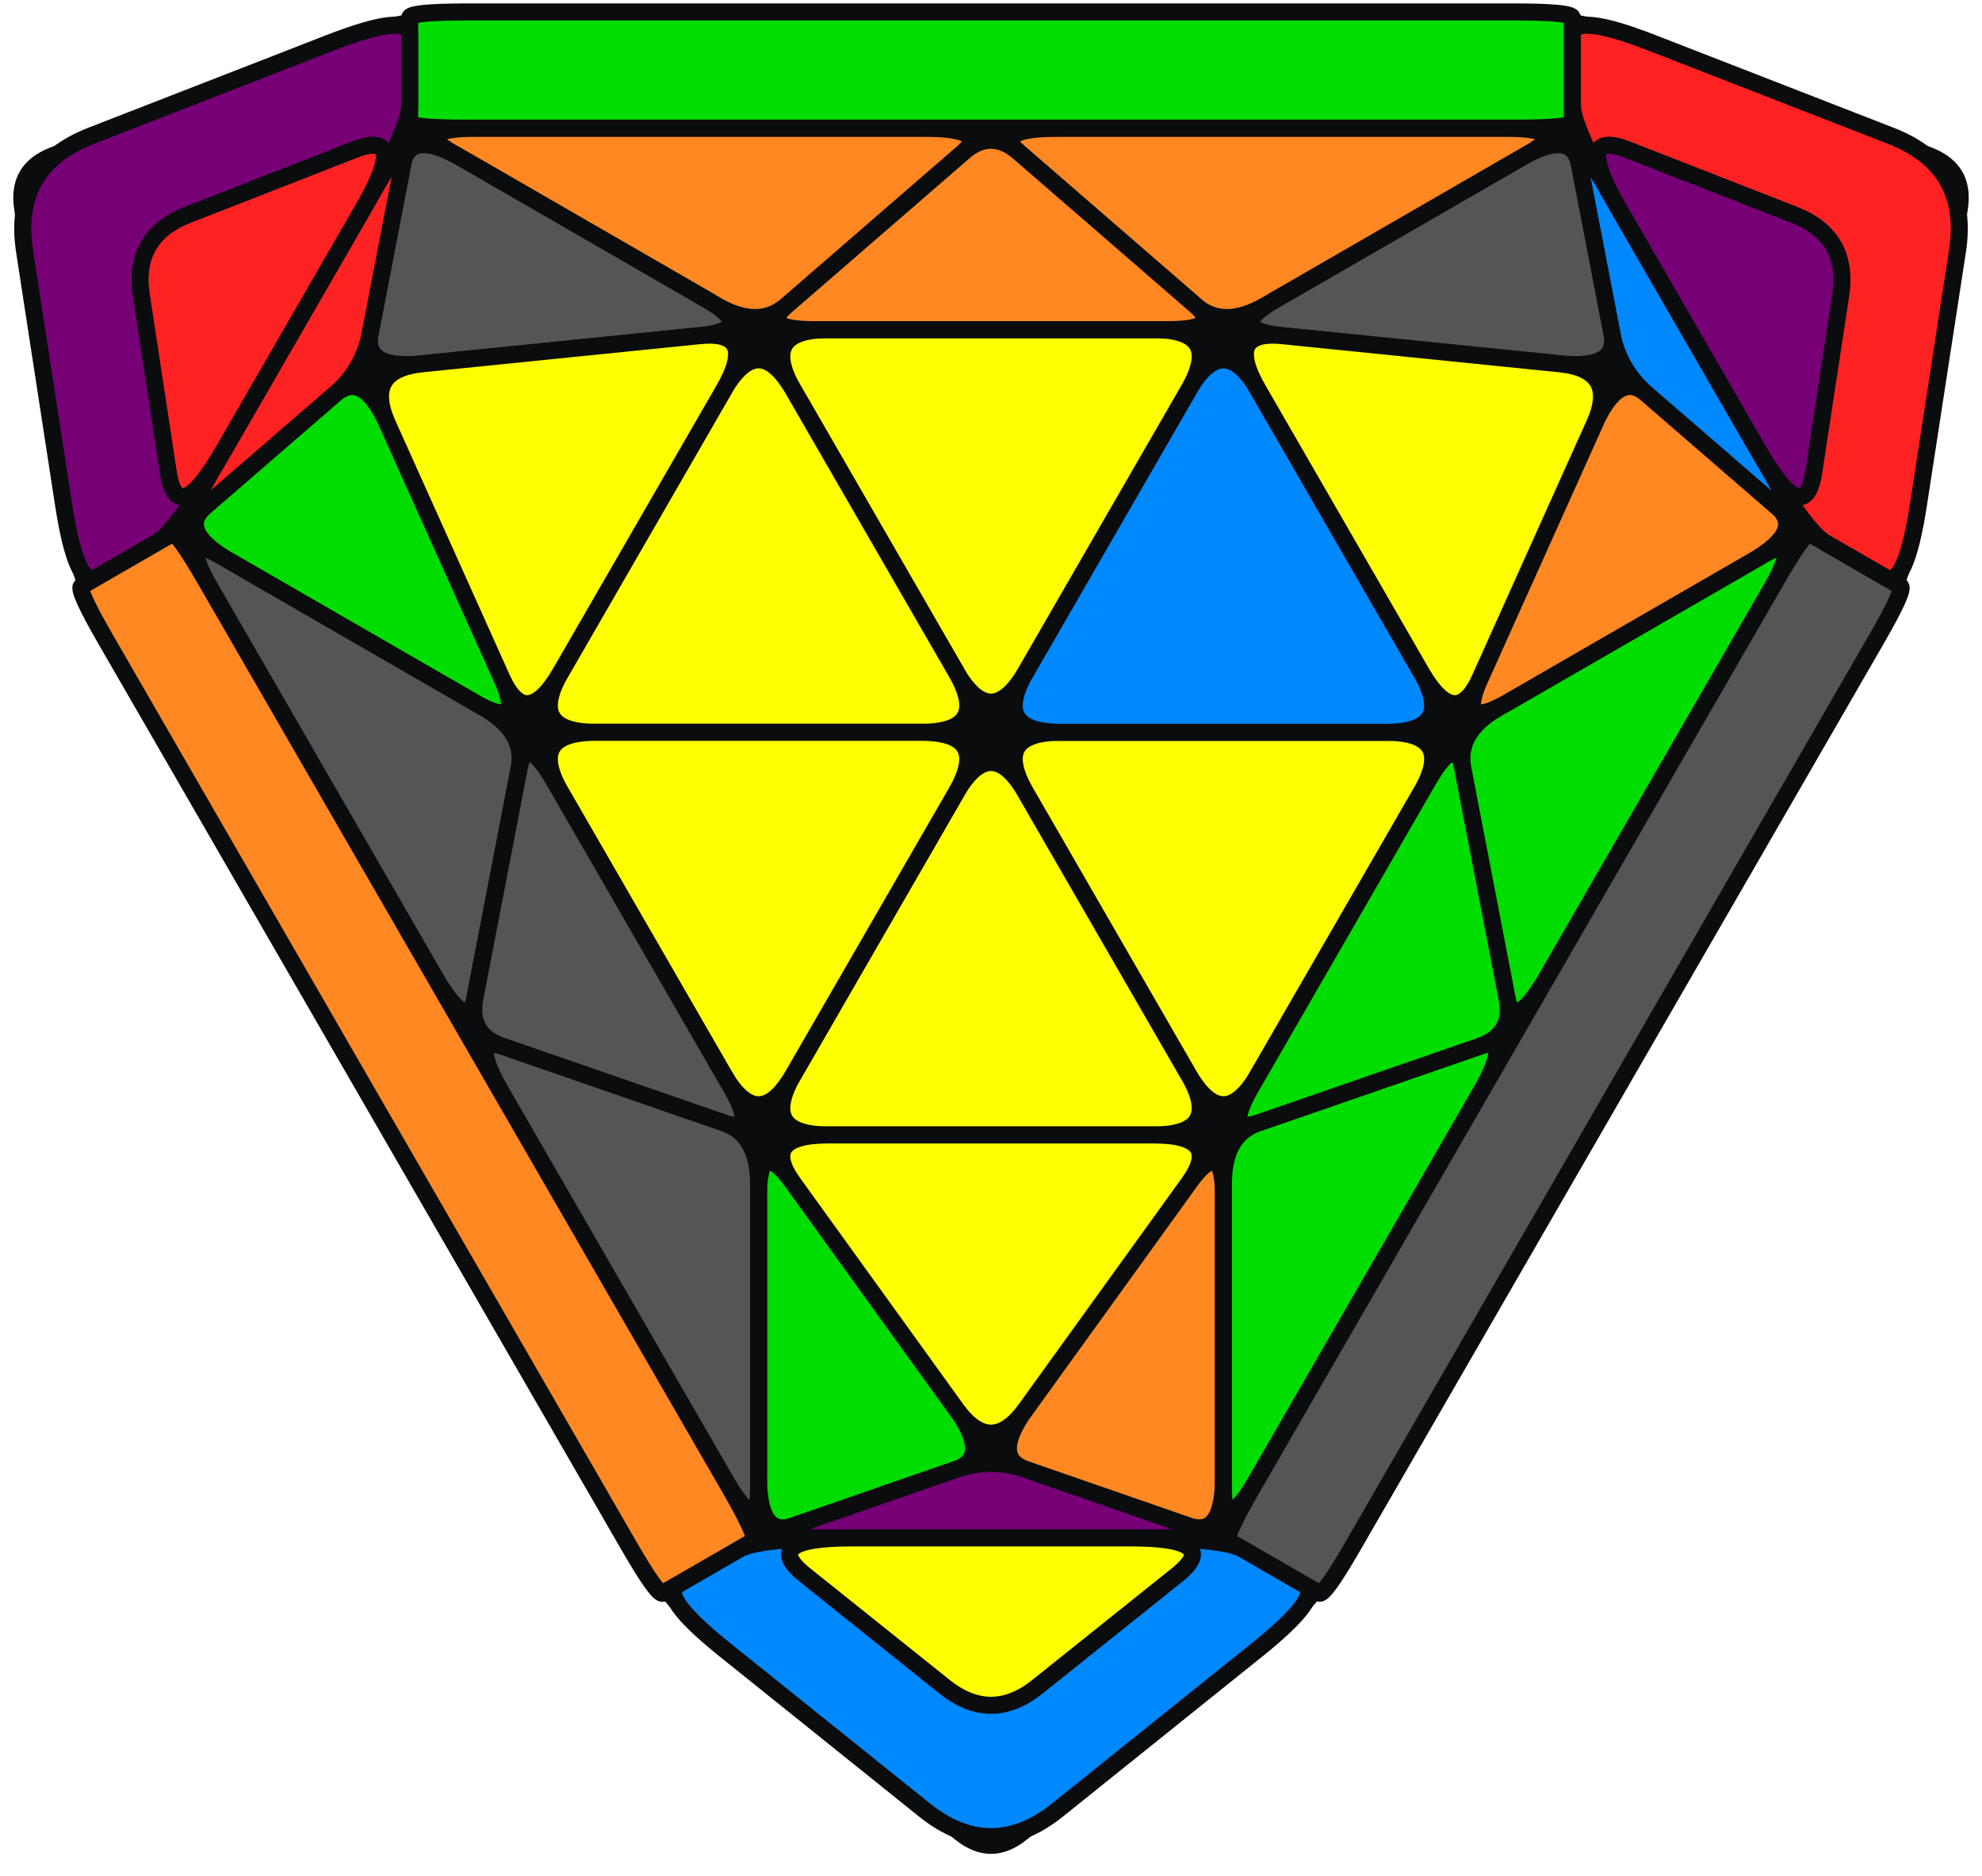
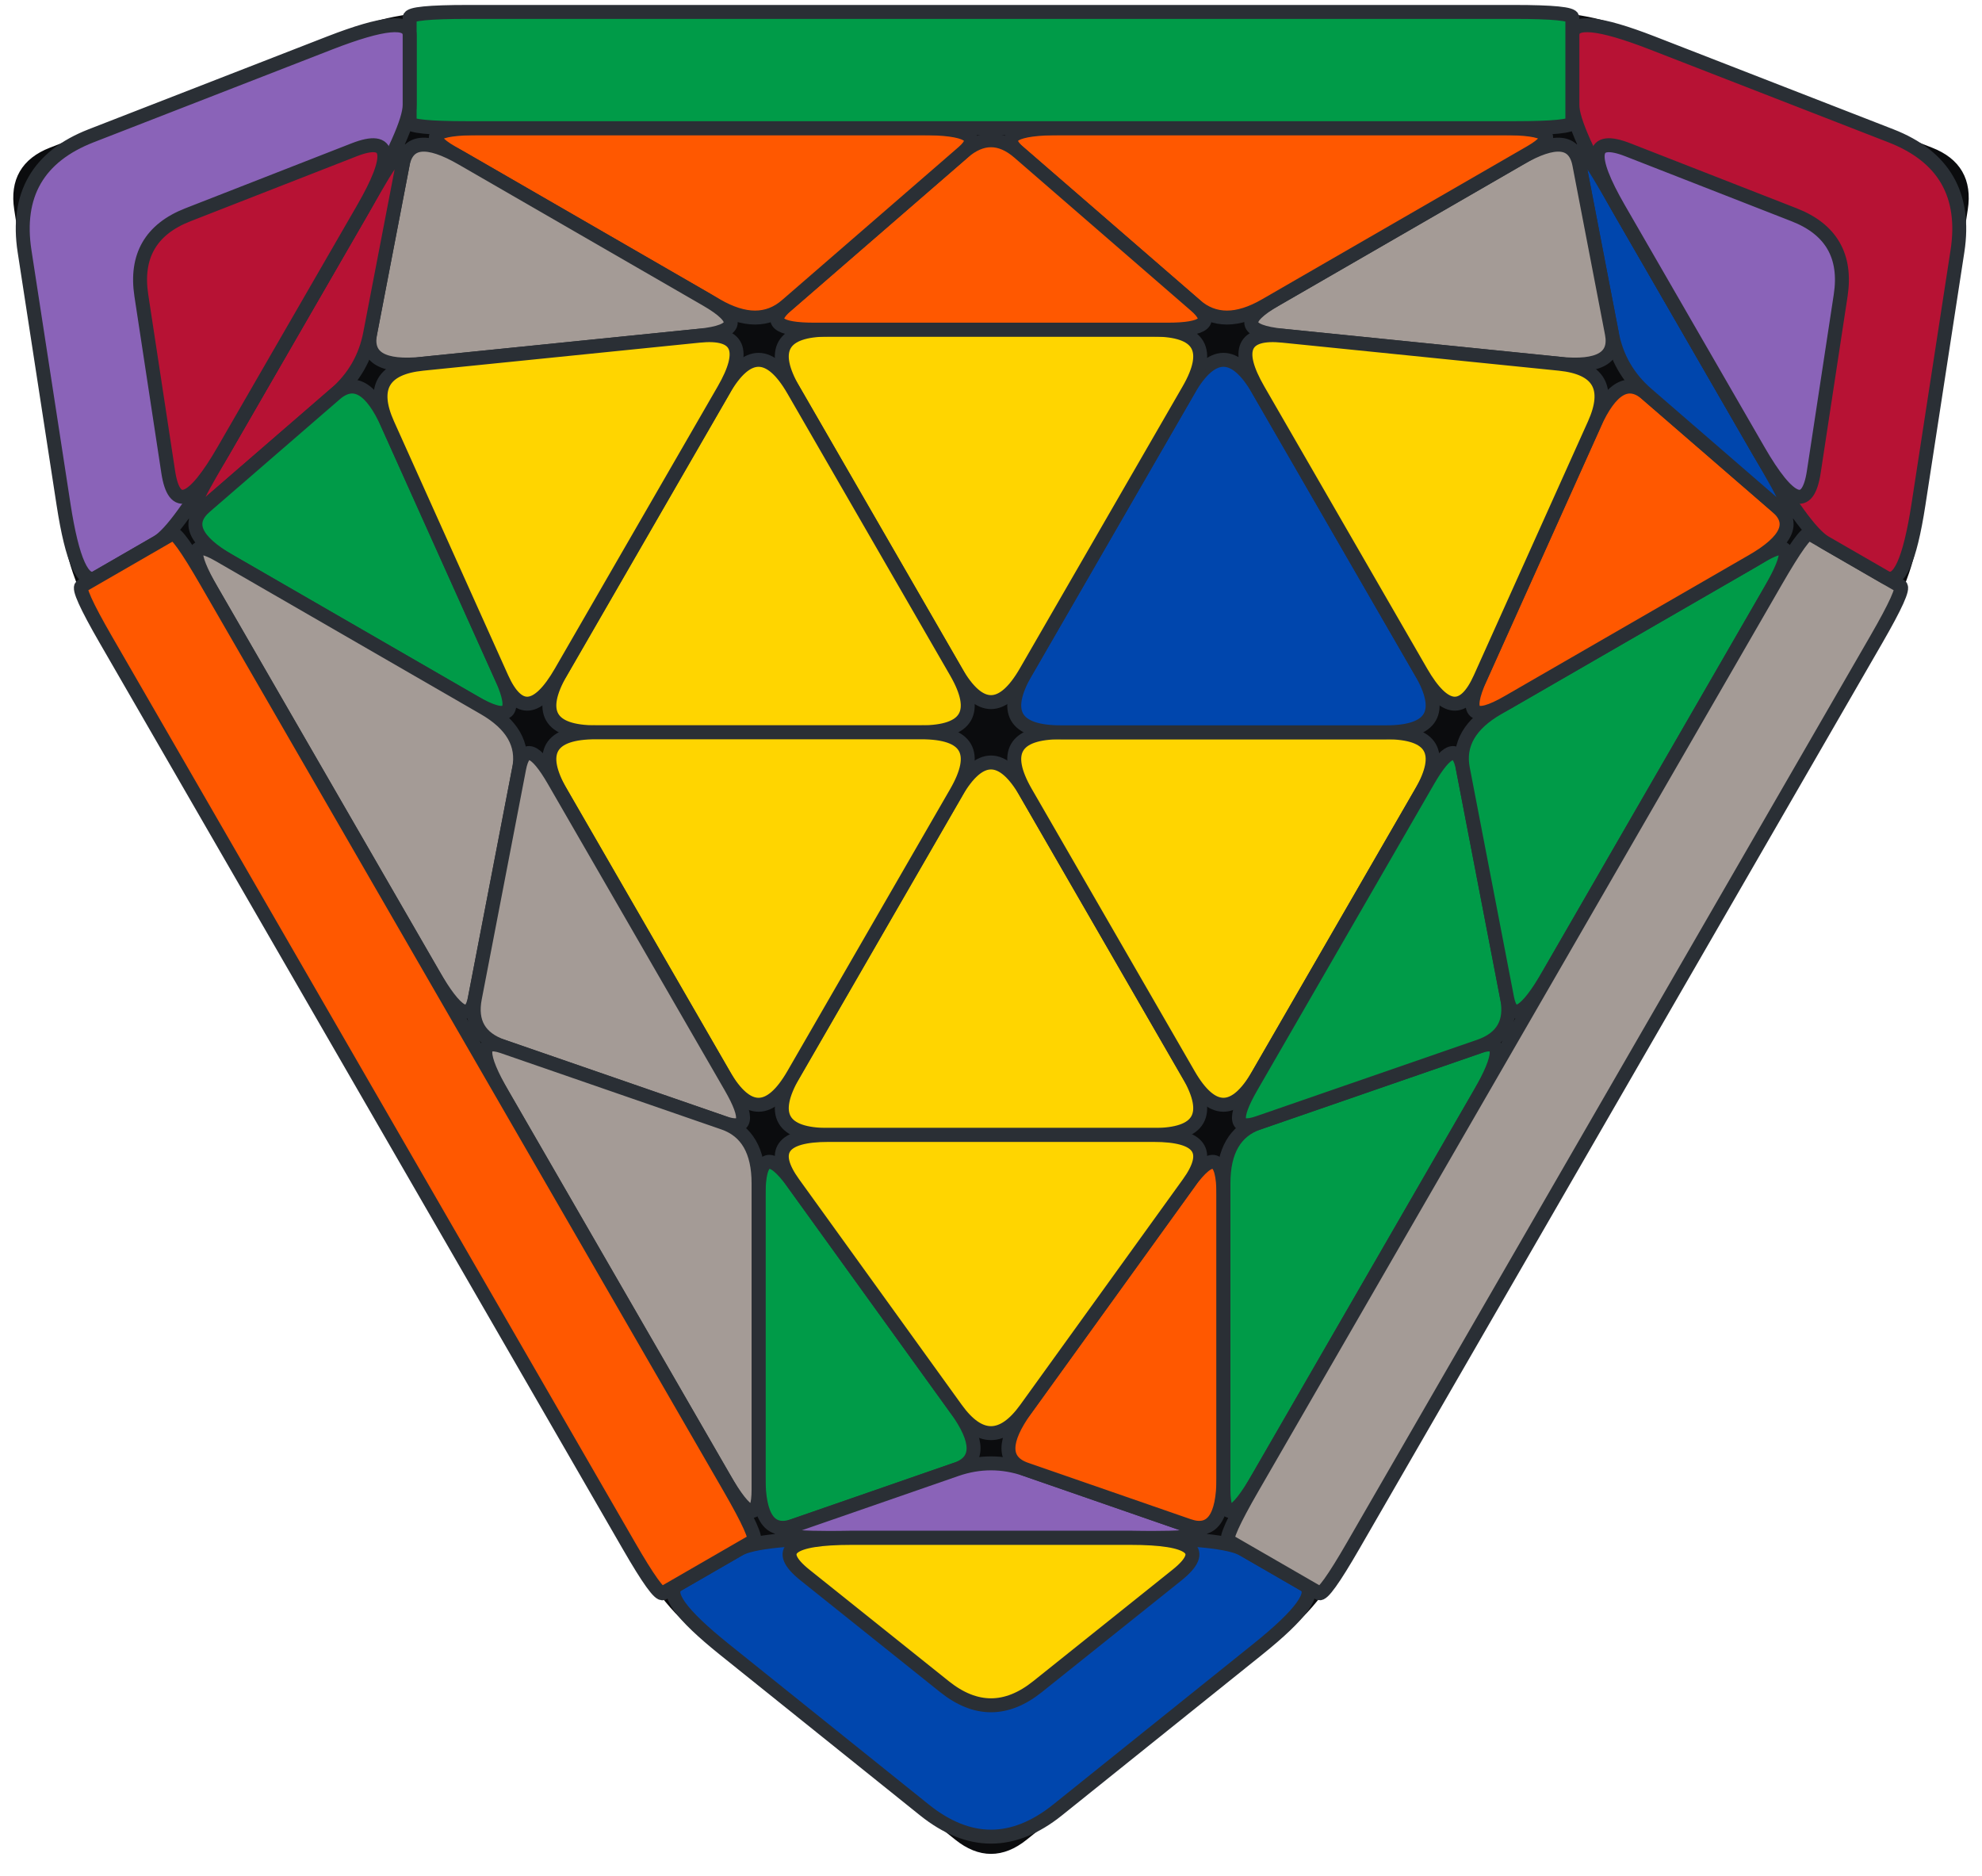
<svg xmlns="http://www.w3.org/2000/svg" viewBox="-12.79 -9.45 25.58 24.2" role="img" aria-label="PF 5 PF case, FTO 2-Look L3T case diagram">
+   <rect x="-10.95" y="24.08" width="27.2" height="NaN" fill="#f5f5f0" rx="2.5" />
  <path d="M-3.869 11.491L-0.430 14.251Q0.000 14.596,0.430 14.251L3.869 11.491 L0.430 14.251L3.869 11.491Q4.299 11.146,5.049 9.847L11.052 -0.550 L5.049 9.847L11.052 -0.550Q11.802 -1.850,11.886 -2.395L12.557 -6.753 L11.886 -2.395L12.557 -6.753Q12.641 -7.298,12.127 -7.498L8.017 -9.096 L12.127 -7.498L8.017 -9.096Q7.503 -9.296,6.003 -9.296L-6.003 -9.296 L6.003 -9.296L-6.003 -9.296Q-7.503 -9.296,-8.017 -9.096L-12.127 -7.498 L-8.017 -9.096L-12.127 -7.498Q-12.641 -7.298,-12.557 -6.753L-11.886 -2.395 L-12.557 -6.753L-11.886 -2.395Q-11.802 -1.850,-11.052 -0.550L-5.049 9.847 L-11.052 -0.550L-5.049 9.847Q-4.299 11.146,-3.869 11.491L-0.430 14.251Z" fill="#0b0c0e" stroke="#0b0c0e" stroke-width="0.1" stroke-linejoin="round" />
-   <path d="M-0.450 0.779L-2.550 4.417Q-3.000 5.196,-2.100 5.196L2.100 5.196 L-2.100 5.196L2.100 5.196Q3.000 5.196,2.550 4.417L0.450 0.779 L2.550 4.417L0.450 0.779Q0.000 0.000,-0.450 0.779L-2.550 4.417Z" fill="#ff0" stroke="#0b0c0e" stroke-width="0.22" stroke-linejoin="round" />
-   <path d="M-3.000 5.976L-3.000 9.616Q-3.000 10.396,-2.550 10.240L-0.450 9.512 L-2.550 10.240L-0.450 9.512Q0.000 9.356,-0.450 8.732L-2.550 5.820 L-0.450 8.732L-2.550 5.820Q-3.000 5.196,-3.000 5.976L-3.000 9.616Z" fill="#0d0" stroke="#0b0c0e" stroke-width="0.22" stroke-linejoin="round" />
-   <path d="M-2.100 10.396L2.100 10.396Q3.000 10.396,2.550 10.240L0.450 9.512 L2.550 10.240L0.450 9.512Q0.000 9.356,-0.450 9.512L-2.550 10.240 L-0.450 9.512L-2.550 10.240Q-3.000 10.396,-2.100 10.396L2.100 10.396Z" fill="#707" stroke="#0b0c0e" stroke-width="0.22" stroke-linejoin="round" />
-   <path d="M3.000 9.616L3.000 5.976Q3.000 5.196,2.550 5.820L0.450 8.732 L2.550 5.820L0.450 8.732Q0.000 9.356,0.450 9.512L2.550 10.240 L0.450 9.512L2.550 10.240Q3.000 10.396,3.000 9.616L3.000 5.976Z" fill="#f82" stroke="#0b0c0e" stroke-width="0.22" stroke-linejoin="round" />
-   <path d="M2.100 5.196L-2.100 5.196Q-3.000 5.196,-2.550 5.820L-0.450 8.732 L-2.550 5.820L-0.450 8.732Q0.000 9.356,0.450 8.732L2.550 5.820 L0.450 8.732L2.550 5.820Q3.000 5.196,2.100 5.196L-2.100 5.196Z" fill="#ff0" stroke="#0b0c0e" stroke-width="0.22" stroke-linejoin="round" />
-   <path d="M0.450 0.779L2.550 4.417Q3.000 5.196,3.450 4.417L5.550 0.779 L3.450 4.417L5.550 0.779Q6.000 0.000,5.100 0.000L0.900 0.000 L5.100 0.000L0.900 0.000Q0.000 0.000,0.450 0.779L2.550 4.417Z" fill="#ff0" stroke="#0b0c0e" stroke-width="0.22" stroke-linejoin="round" />
-   <path d="M3.000 5.820L3.000 9.772Q3.000 10.396,3.450 9.616L6.301 4.678 L3.450 9.616L6.301 4.678Q6.752 3.898,6.301 4.054L3.450 5.040 L6.301 4.054L3.450 5.040Q3.000 5.196,3.000 5.820L3.000 9.772Z" fill="#0d0" stroke="#0b0c0e" stroke-width="0.22" stroke-linejoin="round" />
-   <path d="M5.640 0.624L3.360 4.573Q3.000 5.196,3.450 5.040L6.301 4.054 L3.450 5.040L6.301 4.054Q6.752 3.898,6.661 3.430L6.090 0.468 L6.661 3.430L6.090 0.468Q6.000 0.000,5.640 0.624L3.360 4.573Z" fill="#0d0" stroke="#0b0c0e" stroke-width="0.22" stroke-linejoin="round" />
-   <path d="M6.090 0.468L6.661 3.430Q6.752 3.898,7.202 3.118L10.053 -1.820 L7.202 3.118L10.053 -1.820Q10.503 -2.600,9.963 -2.288L6.540 -0.312 L9.963 -2.288L6.540 -0.312Q6.000 0.000,6.090 0.468L6.661 3.430Z" fill="#0d0" stroke="#0b0c0e" stroke-width="0.22" stroke-linejoin="round" />
-   <path d="M-3.260 10.546L-4.039 10.996Q-4.299 11.146,-3.439 11.836L-0.860 13.906 L-3.439 11.836L-0.860 13.906Q0.000 14.596,0.860 13.906L3.439 11.836 L0.860 13.906L3.439 11.836Q4.299 11.146,4.039 10.996L3.260 10.546 L4.039 10.996L3.260 10.546Q3.000 10.396,1.800 10.396L-1.800 10.396 L1.800 10.396L-1.800 10.396Q-3.000 10.396,-3.260 10.546L-4.039 10.996Z" fill="#08f" stroke="#0b0c0e" stroke-width="0.22" stroke-linejoin="round" />
-   <path d="M-2.400 10.876L-0.600 12.316Q0.000 12.796,0.600 12.316L2.400 10.876 L0.600 12.316L2.400 10.876Q3.000 10.396,1.800 10.396L-1.800 10.396 L1.800 10.396L-1.800 10.396Q-3.000 10.396,-2.400 10.876L-0.600 12.316Z" fill="#ff0" stroke="#0b0c0e" stroke-width="0.22" stroke-linejoin="round" />
-   <path d="M3.065 10.434L4.234 11.109Q4.299 11.146,4.674 10.496L11.427 -1.200 L4.674 10.496L11.427 -1.200Q11.802 -1.850,11.737 -1.887L10.568 -2.562 L11.737 -1.887L10.568 -2.562Q10.503 -2.600,10.128 -1.950L3.375 9.746 L10.128 -1.950L3.375 9.746Q3.000 10.396,3.065 10.434L4.234 11.109Z" fill="#555" stroke="#0b0c0e" stroke-width="0.22" stroke-linejoin="round" />
-   <path d="M0.900 0.000L5.100 0.000Q6.000 0.000,5.550 -0.779L3.450 -4.417 L5.550 -0.779L3.450 -4.417Q3.000 -5.196,2.550 -4.417L0.450 -0.779 L2.550 -4.417L0.450 -0.779Q-0.000 -0.000,0.900 0.000L5.100 0.000Z" fill="#08f" stroke="#0b0c0e" stroke-width="0.22" stroke-linejoin="round" />
-   <path d="M6.675 -0.390L9.828 -2.210Q10.503 -2.600,10.143 -2.912L8.463 -4.366 L10.143 -2.912L8.463 -4.366Q8.103 -4.678,7.787 -3.976L6.315 -0.702 L7.787 -3.976L6.315 -0.702Q6.000 0.000,6.675 -0.390L9.828 -2.210Z" fill="#f82" stroke="#0b0c0e" stroke-width="0.22" stroke-linejoin="round" />
-   <path d="M10.053 -3.379L7.953 -7.017Q7.503 -7.796,7.593 -7.328L8.013 -5.146 L7.593 -7.328L8.013 -5.146Q8.103 -4.678,8.463 -4.366L10.143 -2.912 L8.463 -4.366L10.143 -2.912Q10.503 -2.600,10.053 -3.379L7.953 -7.017Z" fill="#08f" stroke="#0b0c0e" stroke-width="0.22" stroke-linejoin="round" />
-   <path d="M6.828 -7.406L3.675 -5.586Q3.000 -5.196,3.765 -5.118L7.337 -4.756 L3.765 -5.118L7.337 -4.756Q8.103 -4.678,8.013 -5.146L7.593 -7.328 L8.013 -5.146L7.593 -7.328Q7.503 -7.796,6.828 -7.406L3.675 -5.586Z" fill="#555" stroke="#0b0c0e" stroke-width="0.22" stroke-linejoin="round" />
-   <path d="M3.450 -4.417L5.550 -0.779Q6.000 0.000,6.315 -0.702L7.787 -3.976 L6.315 -0.702L7.787 -3.976Q8.103 -4.678,7.337 -4.756L3.765 -5.118 L7.337 -4.756L3.765 -5.118Q3.000 -5.196,3.450 -4.417L5.550 -0.779Z" fill="#ff0" stroke="#0b0c0e" stroke-width="0.22" stroke-linejoin="round" />
-   <path d="M0.450 -0.779L2.550 -4.417Q3.000 -5.196,2.100 -5.196L-2.100 -5.196 L2.100 -5.196L-2.100 -5.196Q-3.000 -5.196,-2.550 -4.417L-0.450 -0.779 L-2.550 -4.417L-0.450 -0.779Q-0.000 -0.000,0.450 -0.779L2.550 -4.417Z" fill="#ff0" stroke="#0b0c0e" stroke-width="0.22" stroke-linejoin="round" />
-   <path d="M3.540 -5.508L6.963 -7.484Q7.503 -7.796,6.603 -7.796L0.900 -7.796 L6.603 -7.796L0.900 -7.796Q0.000 -7.796,0.360 -7.484L2.640 -5.508 L0.360 -7.484L2.640 -5.508Q3.000 -5.196,3.540 -5.508L6.963 -7.484Z" fill="#f82" stroke="#0b0c0e" stroke-width="0.22" stroke-linejoin="round" />
-   <path d="M-2.280 -5.196L2.280 -5.196Q3.000 -5.196,2.640 -5.508L0.360 -7.484 L2.640 -5.508L0.360 -7.484Q0.000 -7.796,-0.360 -7.484L-2.640 -5.508 L-0.360 -7.484L-2.640 -5.508Q-3.000 -5.196,-2.280 -5.196L2.280 -5.196Z" fill="#f82" stroke="#0b0c0e" stroke-width="0.22" stroke-linejoin="round" />
-   <path d="M-2.640 -5.508L-0.360 -7.484Q0.000 -7.796,-0.900 -7.796L-6.603 -7.796 L-0.900 -7.796L-6.603 -7.796Q-7.503 -7.796,-6.963 -7.484L-3.540 -5.508 L-6.963 -7.484L-3.540 -5.508Q-3.000 -5.196,-2.640 -5.508L-0.360 -7.484Z" fill="#f82" stroke="#0b0c0e" stroke-width="0.22" stroke-linejoin="round" />
-   <path d="M10.763 -2.450L11.543 -2.000Q11.802 -1.850,11.970 -2.940L12.473 -6.208 L11.970 -2.940L12.473 -6.208Q12.641 -7.298,11.613 -7.698L8.531 -8.897 L11.613 -7.698L8.531 -8.897Q7.503 -9.296,7.503 -8.996L7.503 -8.096 L7.503 -8.996L7.503 -8.096Q7.503 -7.796,8.103 -6.757L9.903 -3.639 L8.103 -6.757L9.903 -3.639Q10.503 -2.600,10.763 -2.450L11.543 -2.000Z" fill="#f22" stroke="#0b0c0e" stroke-width="0.22" stroke-linejoin="round" />
-   <path d="M10.619 -3.360L10.966 -5.638Q11.082 -6.398,10.366 -6.678L8.219 -7.517 L10.366 -6.678L8.219 -7.517Q7.503 -7.796,8.103 -6.757L9.903 -3.639 L8.103 -6.757L9.903 -3.639Q10.503 -2.600,10.619 -3.360L10.966 -5.638Z" fill="#707" stroke="#0b0c0e" stroke-width="0.22" stroke-linejoin="round" />
-   <path d="M7.503 -7.871L7.503 -9.221Q7.503 -9.296,6.753 -9.296L-6.753 -9.296 L6.753 -9.296L-6.753 -9.296Q-7.503 -9.296,-7.503 -9.221L-7.503 -7.871 L-7.503 -9.221L-7.503 -7.871Q-7.503 -7.796,-6.753 -7.796L6.753 -7.796 L-6.753 -7.796L6.753 -7.796Q7.503 -7.796,7.503 -7.871L7.503 -9.221Z" fill="#0d0" stroke="#0b0c0e" stroke-width="0.22" stroke-linejoin="round" />
-   <path d="M-0.450 -0.779L-2.550 -4.417Q-3.000 -5.196,-3.450 -4.417L-5.550 -0.779 L-3.450 -4.417L-5.550 -0.779Q-6.000 0.000,-5.100 0.000L-0.900 0.000 L-5.100 0.000L-0.900 0.000Q0.000 0.000,-0.450 -0.779L-2.550 -4.417Z" fill="#ff0" stroke="#0b0c0e" stroke-width="0.22" stroke-linejoin="round" />
-   <path d="M-3.675 -5.586L-6.828 -7.406Q-7.503 -7.796,-7.593 -7.328L-8.013 -5.146 L-7.593 -7.328L-8.013 -5.146Q-8.103 -4.678,-7.337 -4.756L-3.765 -5.118 L-7.337 -4.756L-3.765 -5.118Q-3.000 -5.196,-3.675 -5.586L-6.828 -7.406Z" fill="#555" stroke="#0b0c0e" stroke-width="0.22" stroke-linejoin="round" />
-   <path d="M-7.953 -7.017L-10.053 -3.379Q-10.503 -2.600,-10.143 -2.912L-8.463 -4.366 L-10.143 -2.912L-8.463 -4.366Q-8.103 -4.678,-8.013 -5.146L-7.593 -7.328 L-8.013 -5.146L-7.593 -7.328Q-7.503 -7.796,-7.953 -7.017L-10.053 -3.379Z" fill="#f22" stroke="#0b0c0e" stroke-width="0.22" stroke-linejoin="round" />
-   <path d="M-9.828 -2.210L-6.675 -0.390Q-6.000 0.000,-6.315 -0.702L-7.787 -3.976 L-6.315 -0.702L-7.787 -3.976Q-8.103 -4.678,-8.463 -4.366L-10.143 -2.912 L-8.463 -4.366L-10.143 -2.912Q-10.503 -2.600,-9.828 -2.210L-6.675 -0.390Z" fill="#0d0" stroke="#0b0c0e" stroke-width="0.22" stroke-linejoin="round" />
-   <path d="M-5.550 -0.779L-3.450 -4.417Q-3.000 -5.196,-3.765 -5.118L-7.337 -4.756 L-3.765 -5.118L-7.337 -4.756Q-8.103 -4.678,-7.787 -3.976L-6.315 -0.702 L-7.787 -3.976L-6.315 -0.702Q-6.000 0.000,-5.550 -0.779L-3.450 -4.417Z" fill="#ff0" stroke="#0b0c0e" stroke-width="0.22" stroke-linejoin="round" />
-   <path d="M-0.900 0.000L-5.100 0.000Q-6.000 0.000,-5.550 0.779L-3.450 4.417 L-5.550 0.779L-3.450 4.417Q-3.000 5.196,-2.550 4.417L-0.450 0.779 L-2.550 4.417L-0.450 0.779Q0.000 0.000,-0.900 0.000L-5.100 0.000Z" fill="#ff0" stroke="#0b0c0e" stroke-width="0.22" stroke-linejoin="round" />
-   <path d="M-6.540 -0.312L-9.963 -2.288Q-10.503 -2.600,-10.053 -1.820L-7.202 3.118 L-10.053 -1.820L-7.202 3.118Q-6.752 3.898,-6.661 3.430L-6.090 0.468 L-6.661 3.430L-6.090 0.468Q-6.000 0.000,-6.540 -0.312L-9.963 -2.288Z" fill="#555" stroke="#0b0c0e" stroke-width="0.22" stroke-linejoin="round" />
-   <path d="M-3.360 4.573L-5.640 0.624Q-6.000 0.000,-6.090 0.468L-6.661 3.430 L-6.090 0.468L-6.661 3.430Q-6.752 3.898,-6.301 4.054L-3.450 5.040 L-6.301 4.054L-3.450 5.040Q-3.000 5.196,-3.360 4.573L-5.640 0.624Z" fill="#555" stroke="#0b0c0e" stroke-width="0.22" stroke-linejoin="round" />
-   <path d="M-3.450 5.040L-6.301 4.054Q-6.752 3.898,-6.301 4.678L-3.450 9.616 L-6.301 4.678L-3.450 9.616Q-3.000 10.396,-3.000 9.772L-3.000 5.820 L-3.000 9.772L-3.000 5.820Q-3.000 5.196,-3.450 5.040L-6.301 4.054Z" fill="#555" stroke="#0b0c0e" stroke-width="0.22" stroke-linejoin="round" />
-   <path d="M-7.503 -8.096L-7.503 -8.996Q-7.503 -9.296,-8.531 -8.897L-11.613 -7.698 L-8.531 -8.897L-11.613 -7.698Q-12.641 -7.298,-12.473 -6.208L-11.970 -2.940 L-12.473 -6.208L-11.970 -2.940Q-11.802 -1.850,-11.543 -2.000L-10.763 -2.450 L-11.543 -2.000L-10.763 -2.450Q-10.503 -2.600,-9.903 -3.639L-8.103 -6.757 L-9.903 -3.639L-8.103 -6.757Q-7.503 -7.796,-7.503 -8.096L-7.503 -8.996Z" fill="#707" stroke="#0b0c0e" stroke-width="0.22" stroke-linejoin="round" />
-   <path d="M-8.219 -7.517L-10.366 -6.678Q-11.082 -6.398,-10.966 -5.638L-10.619 -3.360 L-10.966 -5.638L-10.619 -3.360Q-10.503 -2.600,-9.903 -3.639L-8.103 -6.757 L-9.903 -3.639L-8.103 -6.757Q-7.503 -7.796,-8.219 -7.517L-10.366 -6.678Z" fill="#f22" stroke="#0b0c0e" stroke-width="0.22" stroke-linejoin="round" />
-   <path d="M-10.568 -2.562L-11.737 -1.887Q-11.802 -1.850,-11.427 -1.200L-4.674 10.496 L-11.427 -1.200L-4.674 10.496Q-4.299 11.146,-4.234 11.109L-3.065 10.434 L-4.234 11.109L-3.065 10.434Q-3.000 10.396,-3.375 9.746L-10.128 -1.950 L-3.375 9.746L-10.128 -1.950Q-10.503 -2.600,-10.568 -2.562L-11.737 -1.887Z" fill="#f82" stroke="#0b0c0e" stroke-width="0.22" stroke-linejoin="round" />
+   <path d="M-0.450 0.779L-2.550 4.417Q-3.000 5.196,-2.100 5.196L2.100 5.196 L-2.100 5.196L2.100 5.196Q3.000 5.196,2.550 4.417L0.450 0.779 L2.550 4.417L0.450 0.779Q0.000 0.000,-0.450 0.779L-2.550 4.417Z" fill="#ffd500" stroke="#2a2f35" stroke-width="0.18" stroke-linejoin="round" />
+   <path d="M-3.000 5.976L-3.000 9.616Q-3.000 10.396,-2.550 10.240L-0.450 9.512 L-2.550 10.240L-0.450 9.512Q0.000 9.356,-0.450 8.732L-2.550 5.820 L-0.450 8.732L-2.550 5.820Q-3.000 5.196,-3.000 5.976L-3.000 9.616Z" fill="#009b48" stroke="#2a2f35" stroke-width="0.18" stroke-linejoin="round" />
+   <path d="M-2.100 10.396L2.100 10.396Q3.000 10.396,2.550 10.240L0.450 9.512 L2.550 10.240L0.450 9.512Q0.000 9.356,-0.450 9.512L-2.550 10.240 L-0.450 9.512L-2.550 10.240Q-3.000 10.396,-2.100 10.396L2.100 10.396Z" fill="#8a63b8" stroke="#2a2f35" stroke-width="0.18" stroke-linejoin="round" />
+   <path d="M3.000 9.616L3.000 5.976Q3.000 5.196,2.550 5.820L0.450 8.732 L2.550 5.820L0.450 8.732Q0.000 9.356,0.450 9.512L2.550 10.240 L0.450 9.512L2.550 10.240Q3.000 10.396,3.000 9.616L3.000 5.976Z" fill="#ff5800" stroke="#2a2f35" stroke-width="0.18" stroke-linejoin="round" />
+   <path d="M2.100 5.196L-2.100 5.196Q-3.000 5.196,-2.550 5.820L-0.450 8.732 L-2.550 5.820L-0.450 8.732Q0.000 9.356,0.450 8.732L2.550 5.820 L0.450 8.732L2.550 5.820Q3.000 5.196,2.100 5.196L-2.100 5.196Z" fill="#ffd500" stroke="#2a2f35" stroke-width="0.18" stroke-linejoin="round" />
+   <path d="M0.450 0.779L2.550 4.417Q3.000 5.196,3.450 4.417L5.550 0.779 L3.450 4.417L5.550 0.779Q6.000 0.000,5.100 0.000L0.900 0.000 L5.100 0.000L0.900 0.000Q0.000 0.000,0.450 0.779L2.550 4.417Z" fill="#ffd500" stroke="#2a2f35" stroke-width="0.18" stroke-linejoin="round" />
+   <path d="M3.000 5.820L3.000 9.772Q3.000 10.396,3.450 9.616L6.301 4.678 L3.450 9.616L6.301 4.678Q6.752 3.898,6.301 4.054L3.450 5.040 L6.301 4.054L3.450 5.040Q3.000 5.196,3.000 5.820L3.000 9.772Z" fill="#009b48" stroke="#2a2f35" stroke-width="0.18" stroke-linejoin="round" />
+   <path d="M5.640 0.624L3.360 4.573Q3.000 5.196,3.450 5.040L6.301 4.054 L3.450 5.040L6.301 4.054Q6.752 3.898,6.661 3.430L6.090 0.468 L6.661 3.430L6.090 0.468Q6.000 0.000,5.640 0.624L3.360 4.573Z" fill="#009b48" stroke="#2a2f35" stroke-width="0.18" stroke-linejoin="round" />
+   <path d="M6.090 0.468L6.661 3.430Q6.752 3.898,7.202 3.118L10.053 -1.820 L7.202 3.118L10.053 -1.820Q10.503 -2.600,9.963 -2.288L6.540 -0.312 L9.963 -2.288L6.540 -0.312Q6.000 0.000,6.090 0.468L6.661 3.430Z" fill="#009b48" stroke="#2a2f35" stroke-width="0.18" stroke-linejoin="round" />
+   <path d="M-3.260 10.546L-4.039 10.996Q-4.299 11.146,-3.439 11.836L-0.860 13.906 L-3.439 11.836L-0.860 13.906Q0.000 14.596,0.860 13.906L3.439 11.836 L0.860 13.906L3.439 11.836Q4.299 11.146,4.039 10.996L3.260 10.546 L4.039 10.996L3.260 10.546Q3.000 10.396,1.800 10.396L-1.800 10.396 L1.800 10.396L-1.800 10.396Q-3.000 10.396,-3.260 10.546L-4.039 10.996Z" fill="#0046ad" stroke="#2a2f35" stroke-width="0.18" stroke-linejoin="round" />
+   <path d="M-2.400 10.876L-0.600 12.316Q0.000 12.796,0.600 12.316L2.400 10.876 L0.600 12.316L2.400 10.876Q3.000 10.396,1.800 10.396L-1.800 10.396 L1.800 10.396L-1.800 10.396Q-3.000 10.396,-2.400 10.876L-0.600 12.316Z" fill="#ffd500" stroke="#2a2f35" stroke-width="0.18" stroke-linejoin="round" />
+   <path d="M3.065 10.434L4.234 11.109Q4.299 11.146,4.674 10.496L11.427 -1.200 L4.674 10.496L11.427 -1.200Q11.802 -1.850,11.737 -1.887L10.568 -2.562 L11.737 -1.887L10.568 -2.562Q10.503 -2.600,10.128 -1.950L3.375 9.746 L10.128 -1.950L3.375 9.746Q3.000 10.396,3.065 10.434L4.234 11.109Z" fill="#a49b96" stroke="#2a2f35" stroke-width="0.18" stroke-linejoin="round" />
+   <path d="M0.900 0.000L5.100 0.000Q6.000 0.000,5.550 -0.779L3.450 -4.417 L5.550 -0.779L3.450 -4.417Q3.000 -5.196,2.550 -4.417L0.450 -0.779 L2.550 -4.417L0.450 -0.779Q-0.000 -0.000,0.900 0.000L5.100 0.000Z" fill="#0046ad" stroke="#2a2f35" stroke-width="0.18" stroke-linejoin="round" />
+   <path d="M6.675 -0.390L9.828 -2.210Q10.503 -2.600,10.143 -2.912L8.463 -4.366 L10.143 -2.912L8.463 -4.366Q8.103 -4.678,7.787 -3.976L6.315 -0.702 L7.787 -3.976L6.315 -0.702Q6.000 0.000,6.675 -0.390L9.828 -2.210Z" fill="#ff5800" stroke="#2a2f35" stroke-width="0.18" stroke-linejoin="round" />
+   <path d="M10.053 -3.379L7.953 -7.017Q7.503 -7.796,7.593 -7.328L8.013 -5.146 L7.593 -7.328L8.013 -5.146Q8.103 -4.678,8.463 -4.366L10.143 -2.912 L8.463 -4.366L10.143 -2.912Q10.503 -2.600,10.053 -3.379L7.953 -7.017Z" fill="#0046ad" stroke="#2a2f35" stroke-width="0.18" stroke-linejoin="round" />
+   <path d="M6.828 -7.406L3.675 -5.586Q3.000 -5.196,3.765 -5.118L7.337 -4.756 L3.765 -5.118L7.337 -4.756Q8.103 -4.678,8.013 -5.146L7.593 -7.328 L8.013 -5.146L7.593 -7.328Q7.503 -7.796,6.828 -7.406L3.675 -5.586Z" fill="#a49b96" stroke="#2a2f35" stroke-width="0.18" stroke-linejoin="round" />
+   <path d="M3.450 -4.417L5.550 -0.779Q6.000 0.000,6.315 -0.702L7.787 -3.976 L6.315 -0.702L7.787 -3.976Q8.103 -4.678,7.337 -4.756L3.765 -5.118 L7.337 -4.756L3.765 -5.118Q3.000 -5.196,3.450 -4.417L5.550 -0.779Z" fill="#ffd500" stroke="#2a2f35" stroke-width="0.18" stroke-linejoin="round" />
+   <path d="M0.450 -0.779L2.550 -4.417Q3.000 -5.196,2.100 -5.196L-2.100 -5.196 L2.100 -5.196L-2.100 -5.196Q-3.000 -5.196,-2.550 -4.417L-0.450 -0.779 L-2.550 -4.417L-0.450 -0.779Q-0.000 -0.000,0.450 -0.779L2.550 -4.417Z" fill="#ffd500" stroke="#2a2f35" stroke-width="0.18" stroke-linejoin="round" />
+   <path d="M3.540 -5.508L6.963 -7.484Q7.503 -7.796,6.603 -7.796L0.900 -7.796 L6.603 -7.796L0.900 -7.796Q0.000 -7.796,0.360 -7.484L2.640 -5.508 L0.360 -7.484L2.640 -5.508Q3.000 -5.196,3.540 -5.508L6.963 -7.484Z" fill="#ff5800" stroke="#2a2f35" stroke-width="0.18" stroke-linejoin="round" />
+   <path d="M-2.280 -5.196L2.280 -5.196Q3.000 -5.196,2.640 -5.508L0.360 -7.484 L2.640 -5.508L0.360 -7.484Q0.000 -7.796,-0.360 -7.484L-2.640 -5.508 L-0.360 -7.484L-2.640 -5.508Q-3.000 -5.196,-2.280 -5.196L2.280 -5.196Z" fill="#ff5800" stroke="#2a2f35" stroke-width="0.18" stroke-linejoin="round" />
+   <path d="M-2.640 -5.508L-0.360 -7.484Q0.000 -7.796,-0.900 -7.796L-6.603 -7.796 L-0.900 -7.796L-6.603 -7.796Q-7.503 -7.796,-6.963 -7.484L-3.540 -5.508 L-6.963 -7.484L-3.540 -5.508Q-3.000 -5.196,-2.640 -5.508L-0.360 -7.484Z" fill="#ff5800" stroke="#2a2f35" stroke-width="0.18" stroke-linejoin="round" />
+   <path d="M10.763 -2.450L11.543 -2.000Q11.802 -1.850,11.970 -2.940L12.473 -6.208 L11.970 -2.940L12.473 -6.208Q12.641 -7.298,11.613 -7.698L8.531 -8.897 L11.613 -7.698L8.531 -8.897Q7.503 -9.296,7.503 -8.996L7.503 -8.096 L7.503 -8.996L7.503 -8.096Q7.503 -7.796,8.103 -6.757L9.903 -3.639 L8.103 -6.757L9.903 -3.639Q10.503 -2.600,10.763 -2.450L11.543 -2.000Z" fill="#b71234" stroke="#2a2f35" stroke-width="0.18" stroke-linejoin="round" />
+   <path d="M10.619 -3.360L10.966 -5.638Q11.082 -6.398,10.366 -6.678L8.219 -7.517 L10.366 -6.678L8.219 -7.517Q7.503 -7.796,8.103 -6.757L9.903 -3.639 L8.103 -6.757L9.903 -3.639Q10.503 -2.600,10.619 -3.360L10.966 -5.638Z" fill="#8a63b8" stroke="#2a2f35" stroke-width="0.18" stroke-linejoin="round" />
+   <path d="M7.503 -7.871L7.503 -9.221Q7.503 -9.296,6.753 -9.296L-6.753 -9.296 L6.753 -9.296L-6.753 -9.296Q-7.503 -9.296,-7.503 -9.221L-7.503 -7.871 L-7.503 -9.221L-7.503 -7.871Q-7.503 -7.796,-6.753 -7.796L6.753 -7.796 L-6.753 -7.796L6.753 -7.796Q7.503 -7.796,7.503 -7.871L7.503 -9.221Z" fill="#009b48" stroke="#2a2f35" stroke-width="0.18" stroke-linejoin="round" />
+   <path d="M-0.450 -0.779L-2.550 -4.417Q-3.000 -5.196,-3.450 -4.417L-5.550 -0.779 L-3.450 -4.417L-5.550 -0.779Q-6.000 0.000,-5.100 0.000L-0.900 0.000 L-5.100 0.000L-0.900 0.000Q0.000 0.000,-0.450 -0.779L-2.550 -4.417Z" fill="#ffd500" stroke="#2a2f35" stroke-width="0.18" stroke-linejoin="round" />
+   <path d="M-3.675 -5.586L-6.828 -7.406Q-7.503 -7.796,-7.593 -7.328L-8.013 -5.146 L-7.593 -7.328L-8.013 -5.146Q-8.103 -4.678,-7.337 -4.756L-3.765 -5.118 L-7.337 -4.756L-3.765 -5.118Q-3.000 -5.196,-3.675 -5.586L-6.828 -7.406Z" fill="#a49b96" stroke="#2a2f35" stroke-width="0.18" stroke-linejoin="round" />
+   <path d="M-7.953 -7.017L-10.053 -3.379Q-10.503 -2.600,-10.143 -2.912L-8.463 -4.366 L-10.143 -2.912L-8.463 -4.366Q-8.103 -4.678,-8.013 -5.146L-7.593 -7.328 L-8.013 -5.146L-7.593 -7.328Q-7.503 -7.796,-7.953 -7.017L-10.053 -3.379Z" fill="#b71234" stroke="#2a2f35" stroke-width="0.18" stroke-linejoin="round" />
+   <path d="M-9.828 -2.210L-6.675 -0.390Q-6.000 0.000,-6.315 -0.702L-7.787 -3.976 L-6.315 -0.702L-7.787 -3.976Q-8.103 -4.678,-8.463 -4.366L-10.143 -2.912 L-8.463 -4.366L-10.143 -2.912Q-10.503 -2.600,-9.828 -2.210L-6.675 -0.390Z" fill="#009b48" stroke="#2a2f35" stroke-width="0.18" stroke-linejoin="round" />
+   <path d="M-5.550 -0.779L-3.450 -4.417Q-3.000 -5.196,-3.765 -5.118L-7.337 -4.756 L-3.765 -5.118L-7.337 -4.756Q-8.103 -4.678,-7.787 -3.976L-6.315 -0.702 L-7.787 -3.976L-6.315 -0.702Q-6.000 0.000,-5.550 -0.779L-3.450 -4.417Z" fill="#ffd500" stroke="#2a2f35" stroke-width="0.18" stroke-linejoin="round" />
+   <path d="M-0.900 0.000L-5.100 0.000Q-6.000 0.000,-5.550 0.779L-3.450 4.417 L-5.550 0.779L-3.450 4.417Q-3.000 5.196,-2.550 4.417L-0.450 0.779 L-2.550 4.417L-0.450 0.779Q0.000 0.000,-0.900 0.000L-5.100 0.000Z" fill="#ffd500" stroke="#2a2f35" stroke-width="0.18" stroke-linejoin="round" />
+   <path d="M-6.540 -0.312L-9.963 -2.288Q-10.503 -2.600,-10.053 -1.820L-7.202 3.118 L-10.053 -1.820L-7.202 3.118Q-6.752 3.898,-6.661 3.430L-6.090 0.468 L-6.661 3.430L-6.090 0.468Q-6.000 0.000,-6.540 -0.312L-9.963 -2.288Z" fill="#a49b96" stroke="#2a2f35" stroke-width="0.18" stroke-linejoin="round" />
+   <path d="M-3.360 4.573L-5.640 0.624Q-6.000 0.000,-6.090 0.468L-6.661 3.430 L-6.090 0.468L-6.661 3.430Q-6.752 3.898,-6.301 4.054L-3.450 5.040 L-6.301 4.054L-3.450 5.040Q-3.000 5.196,-3.360 4.573L-5.640 0.624Z" fill="#a49b96" stroke="#2a2f35" stroke-width="0.18" stroke-linejoin="round" />
+   <path d="M-3.450 5.040L-6.301 4.054Q-6.752 3.898,-6.301 4.678L-3.450 9.616 L-6.301 4.678L-3.450 9.616Q-3.000 10.396,-3.000 9.772L-3.000 5.820 L-3.000 9.772L-3.000 5.820Q-3.000 5.196,-3.450 5.040L-6.301 4.054Z" fill="#a49b96" stroke="#2a2f35" stroke-width="0.18" stroke-linejoin="round" />
+   <path d="M-7.503 -8.096L-7.503 -8.996Q-7.503 -9.296,-8.531 -8.897L-11.613 -7.698 L-8.531 -8.897L-11.613 -7.698Q-12.641 -7.298,-12.473 -6.208L-11.970 -2.940 L-12.473 -6.208L-11.970 -2.940Q-11.802 -1.850,-11.543 -2.000L-10.763 -2.450 L-11.543 -2.000L-10.763 -2.450Q-10.503 -2.600,-9.903 -3.639L-8.103 -6.757 L-9.903 -3.639L-8.103 -6.757Q-7.503 -7.796,-7.503 -8.096L-7.503 -8.996Z" fill="#8a63b8" stroke="#2a2f35" stroke-width="0.18" stroke-linejoin="round" />
+   <path d="M-8.219 -7.517L-10.366 -6.678Q-11.082 -6.398,-10.966 -5.638L-10.619 -3.360 L-10.966 -5.638L-10.619 -3.360Q-10.503 -2.600,-9.903 -3.639L-8.103 -6.757 L-9.903 -3.639L-8.103 -6.757Q-7.503 -7.796,-8.219 -7.517L-10.366 -6.678Z" fill="#b71234" stroke="#2a2f35" stroke-width="0.18" stroke-linejoin="round" />
+   <path d="M-10.568 -2.562L-11.737 -1.887Q-11.802 -1.850,-11.427 -1.200L-4.674 10.496 L-11.427 -1.200L-4.674 10.496Q-4.299 11.146,-4.234 11.109L-3.065 10.434 L-4.234 11.109L-3.065 10.434Q-3.000 10.396,-3.375 9.746L-10.128 -1.950 L-3.375 9.746L-10.128 -1.950Q-10.503 -2.600,-10.568 -2.562L-11.737 -1.887Z" fill="#ff5800" stroke="#2a2f35" stroke-width="0.18" stroke-linejoin="round" />
</svg>
